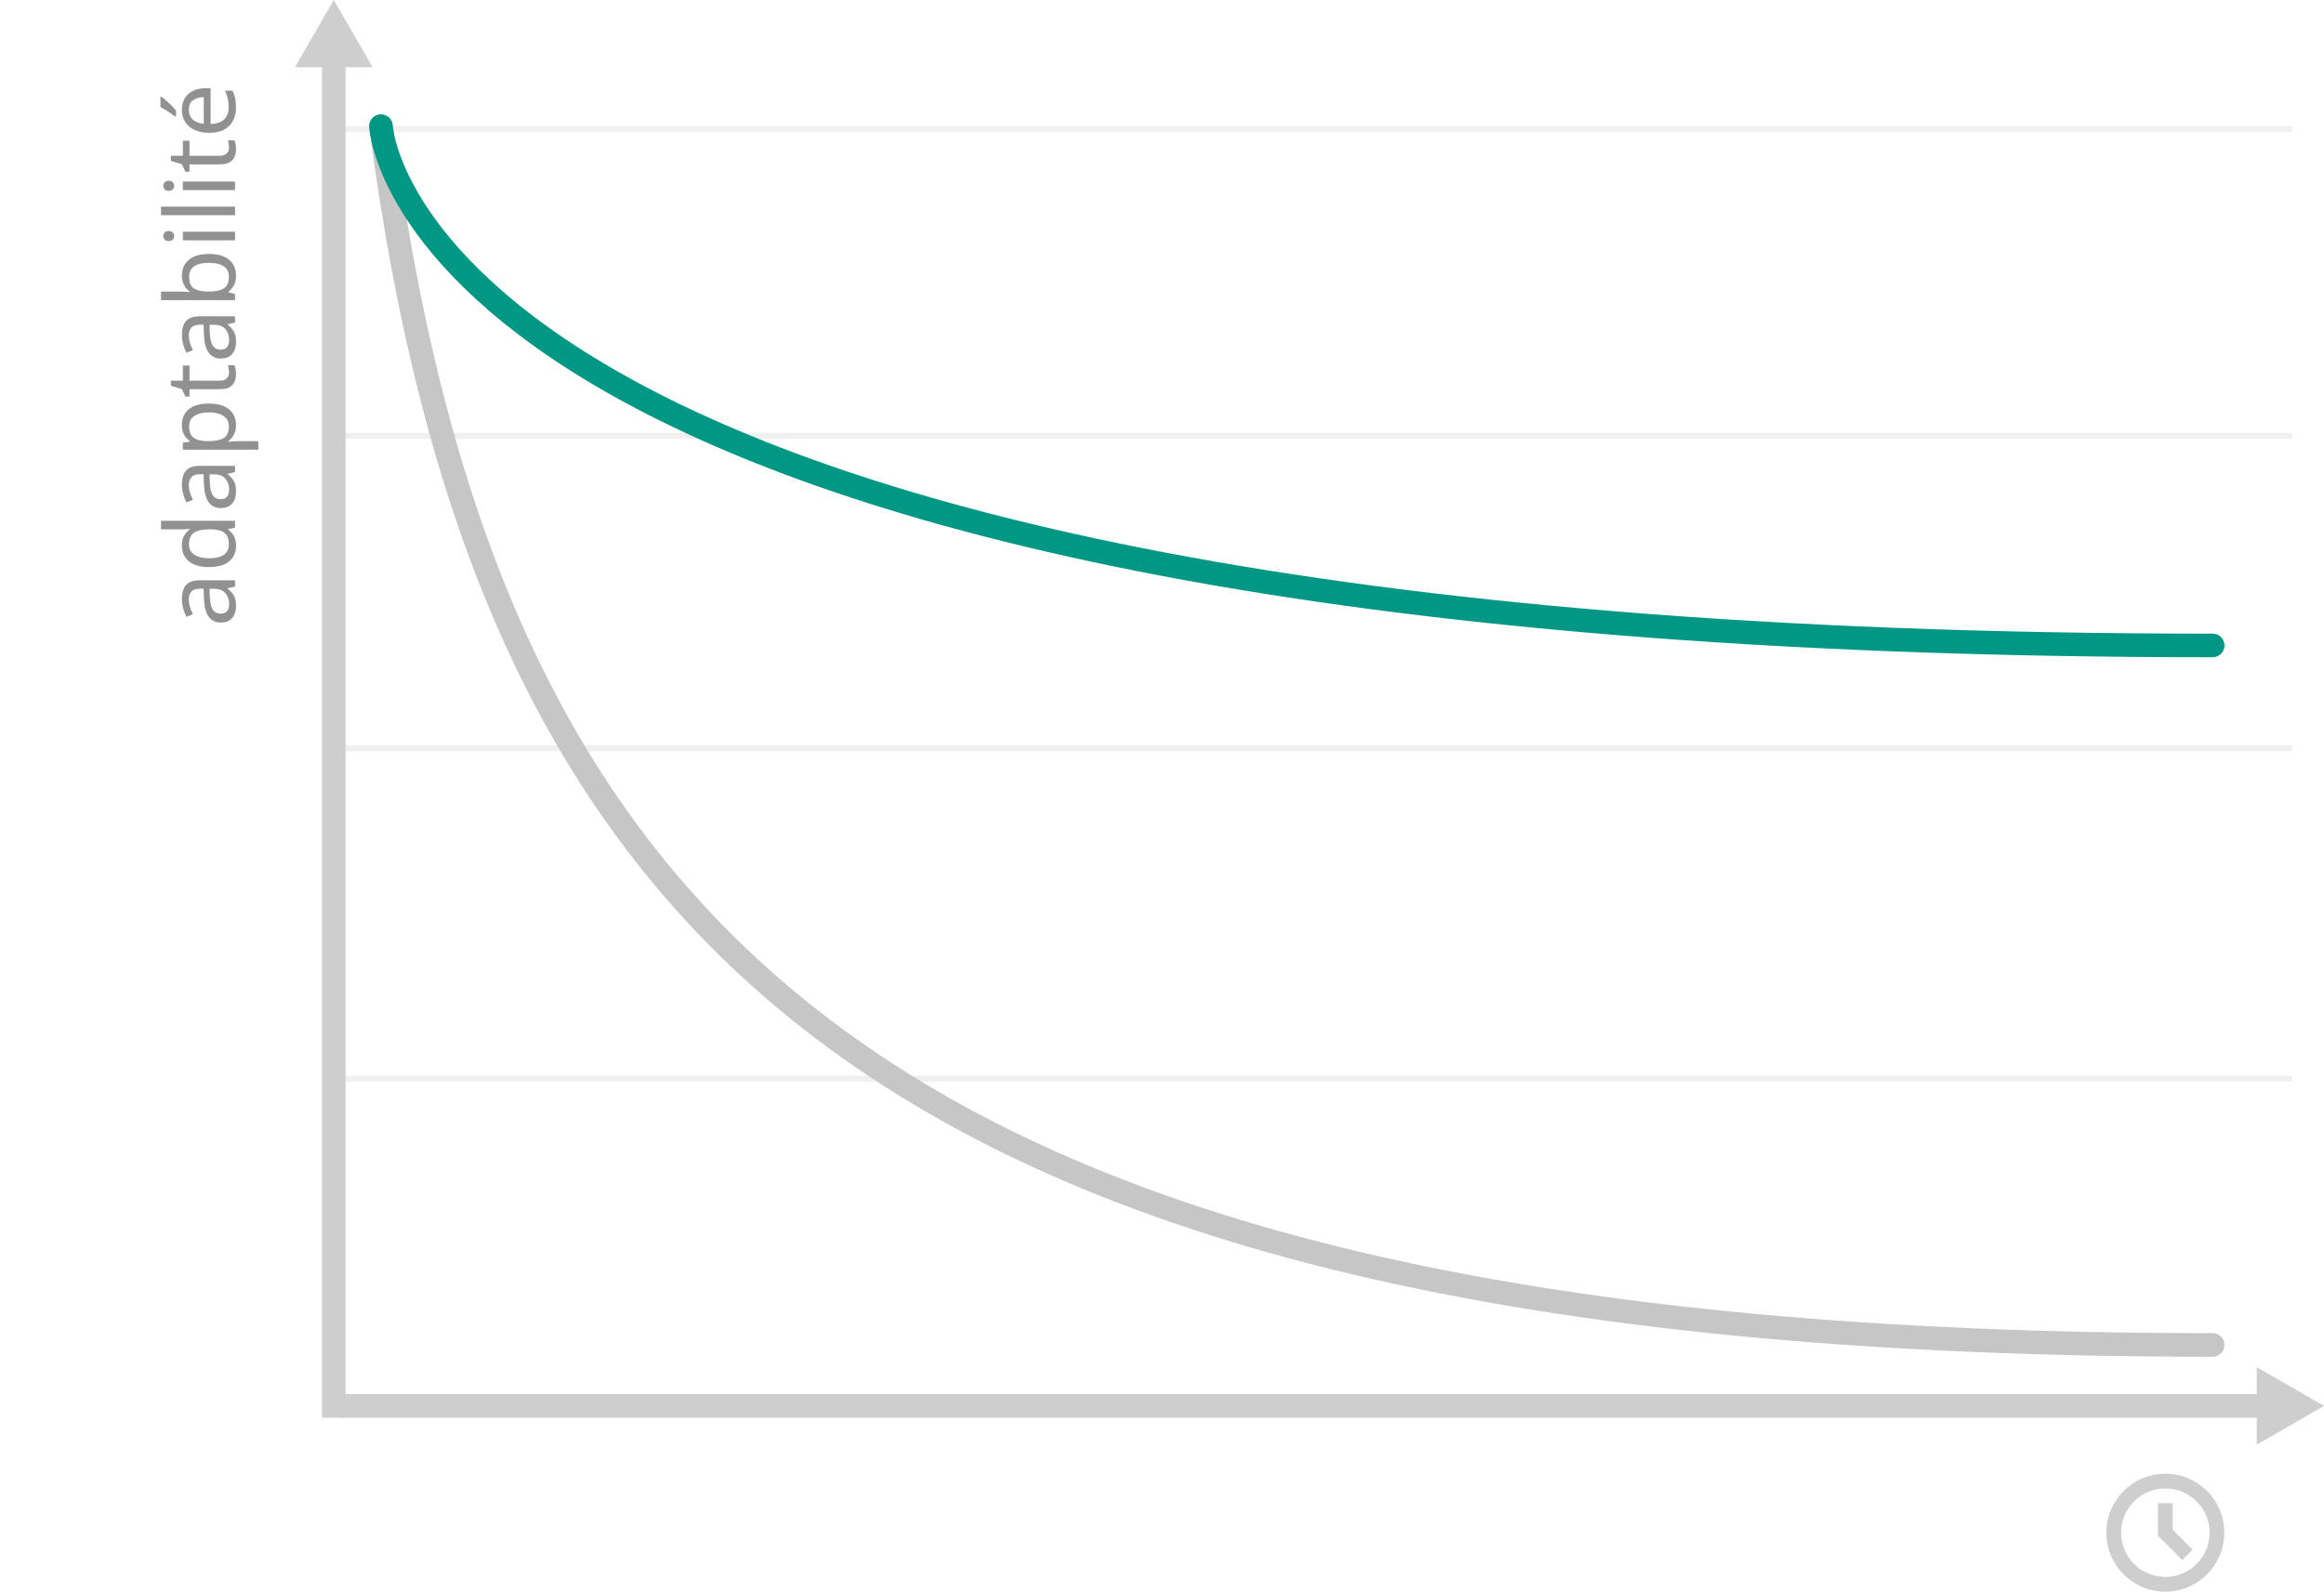
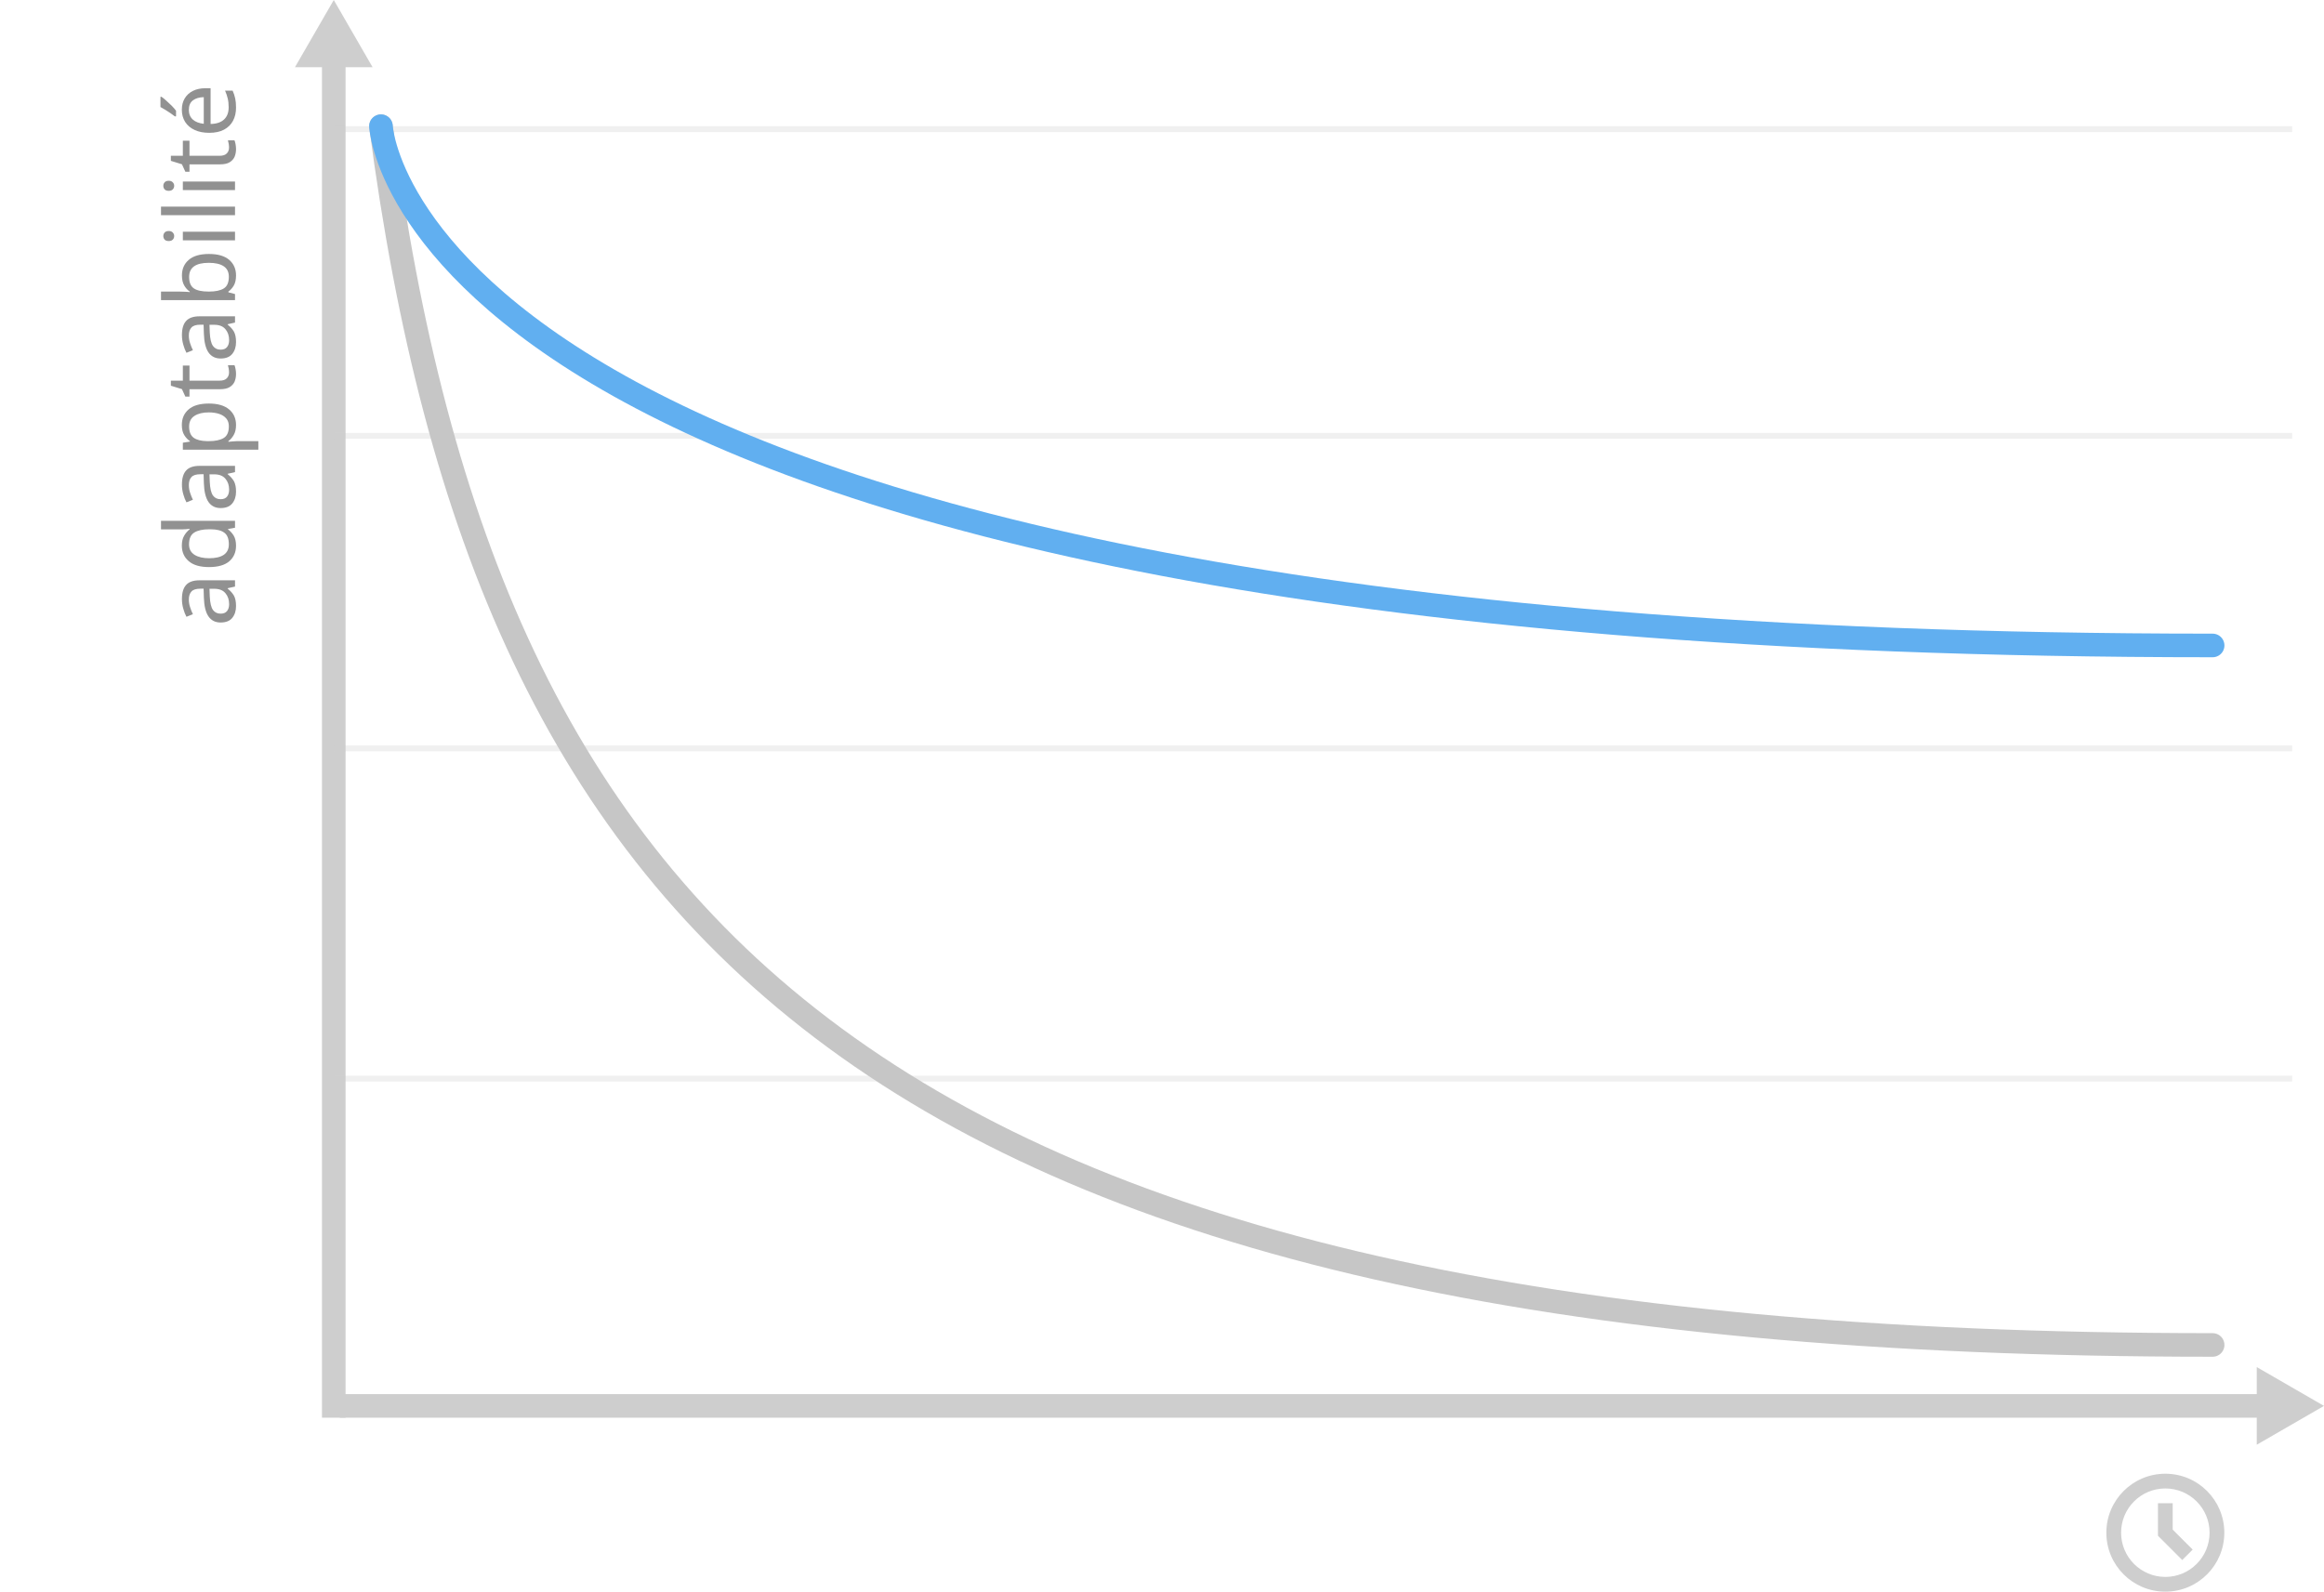
<svg xmlns="http://www.w3.org/2000/svg" version="1.1" id="agilite-valeur" x="0px" y="0px" width="393.98px" height="269.898px" viewBox="0 0 393.98 269.898" enable-background="new 0 0 393.98 269.898" xml:space="preserve">
  <g id="full">
    <g>
      <g id="a-plan">
        <line fill="none" stroke="#CECECE" stroke-width="4" stroke-miterlimit="10" x1="57.582" y1="238.398" x2="384.582" y2="238.398" />
        <g>
          <polygon fill="#CECECE" points="382.582,244.98 393.98,238.398 382.582,231.817     " />
        </g>
      </g>
    </g>
    <g>
      <g id="a-plan-2">
        <line fill="none" stroke="#CECECE" stroke-width="4" stroke-miterlimit="10" x1="56.582" y1="240.398" x2="56.582" y2="9.398" />
        <g>
          <polygon fill="#CECECE" points="63.164,11.398 56.583,0 50.001,11.398     " />
        </g>
      </g>
    </g>
    <text id="a-valeur" transform="matrix(-4.371139e-008 -1 1 -4.371139e-008 39.8425 106.3235)" fill="#919191" font-family="'MyriadPro-Regular'" font-size="16.5">adaptabilité</text>
    <g id="a-scales" opacity="0.3">
      <line id="a-scale-1" fill="none" stroke="#CECECE" stroke-miterlimit="10" x1="56.582" y1="126.898" x2="388.582" y2="126.898" />
      <line id="a-scale-2" fill="none" stroke="#CECECE" stroke-miterlimit="10" x1="56.582" y1="73.898" x2="388.582" y2="73.898" />
      <line id="a-scale-3" fill="none" stroke="#CECECE" stroke-miterlimit="10" x1="56.582" y1="182.898" x2="388.582" y2="182.898" />
      <line id="a-scale-4" fill="none" stroke="#CECECE" stroke-miterlimit="10" x1="56.582" y1="21.898" x2="388.582" y2="21.898" />
    </g>
    <path id="a-time" fill="#CECECE" d="M369.948,264.532l-4.116-4.116v-5.517h2.5v4.481l3.386,3.386L369.948,264.532z    M367.082,249.898c-5.521,0-10,4.477-10,10c0,5.521,4.479,10,10,10c5.523,0,10-4.479,10-10   C377.082,254.375,372.605,249.898,367.082,249.898z M367.082,267.398c-4.142,0-7.5-3.358-7.5-7.5c0-4.144,3.358-7.5,7.5-7.5   c4.144,0,7.5,3.356,7.5,7.5C374.582,264.04,371.224,267.398,367.082,267.398z" />
    <g>
      <g>
        <g>
          <path id="a-old-gris" fill="none" stroke="#C6C6C6" stroke-width="4" stroke-linecap="round" stroke-miterlimit="10" d="      M64.582,21.398c18.018,136.718,83.608,206.664,310.518,206.664" />
        </g>
      </g>
    </g>
    <g>
      <g>
        <g>
-           <path id="a-courbe-bleue" fill="none" stroke="#009884" stroke-width="4" stroke-linecap="round" stroke-miterlimit="10" d="      M64.582,21.398c0,0,4.125,88.051,310.518,88.051" />
+           <path id="a-courbe-bleue" fill="none" stroke="#61aff0" stroke-width="4" stroke-linecap="round" stroke-miterlimit="10" d="      M64.582,21.398c0,0,4.125,88.051,310.518,88.051" />
        </g>
      </g>
    </g>
  </g>
</svg>
